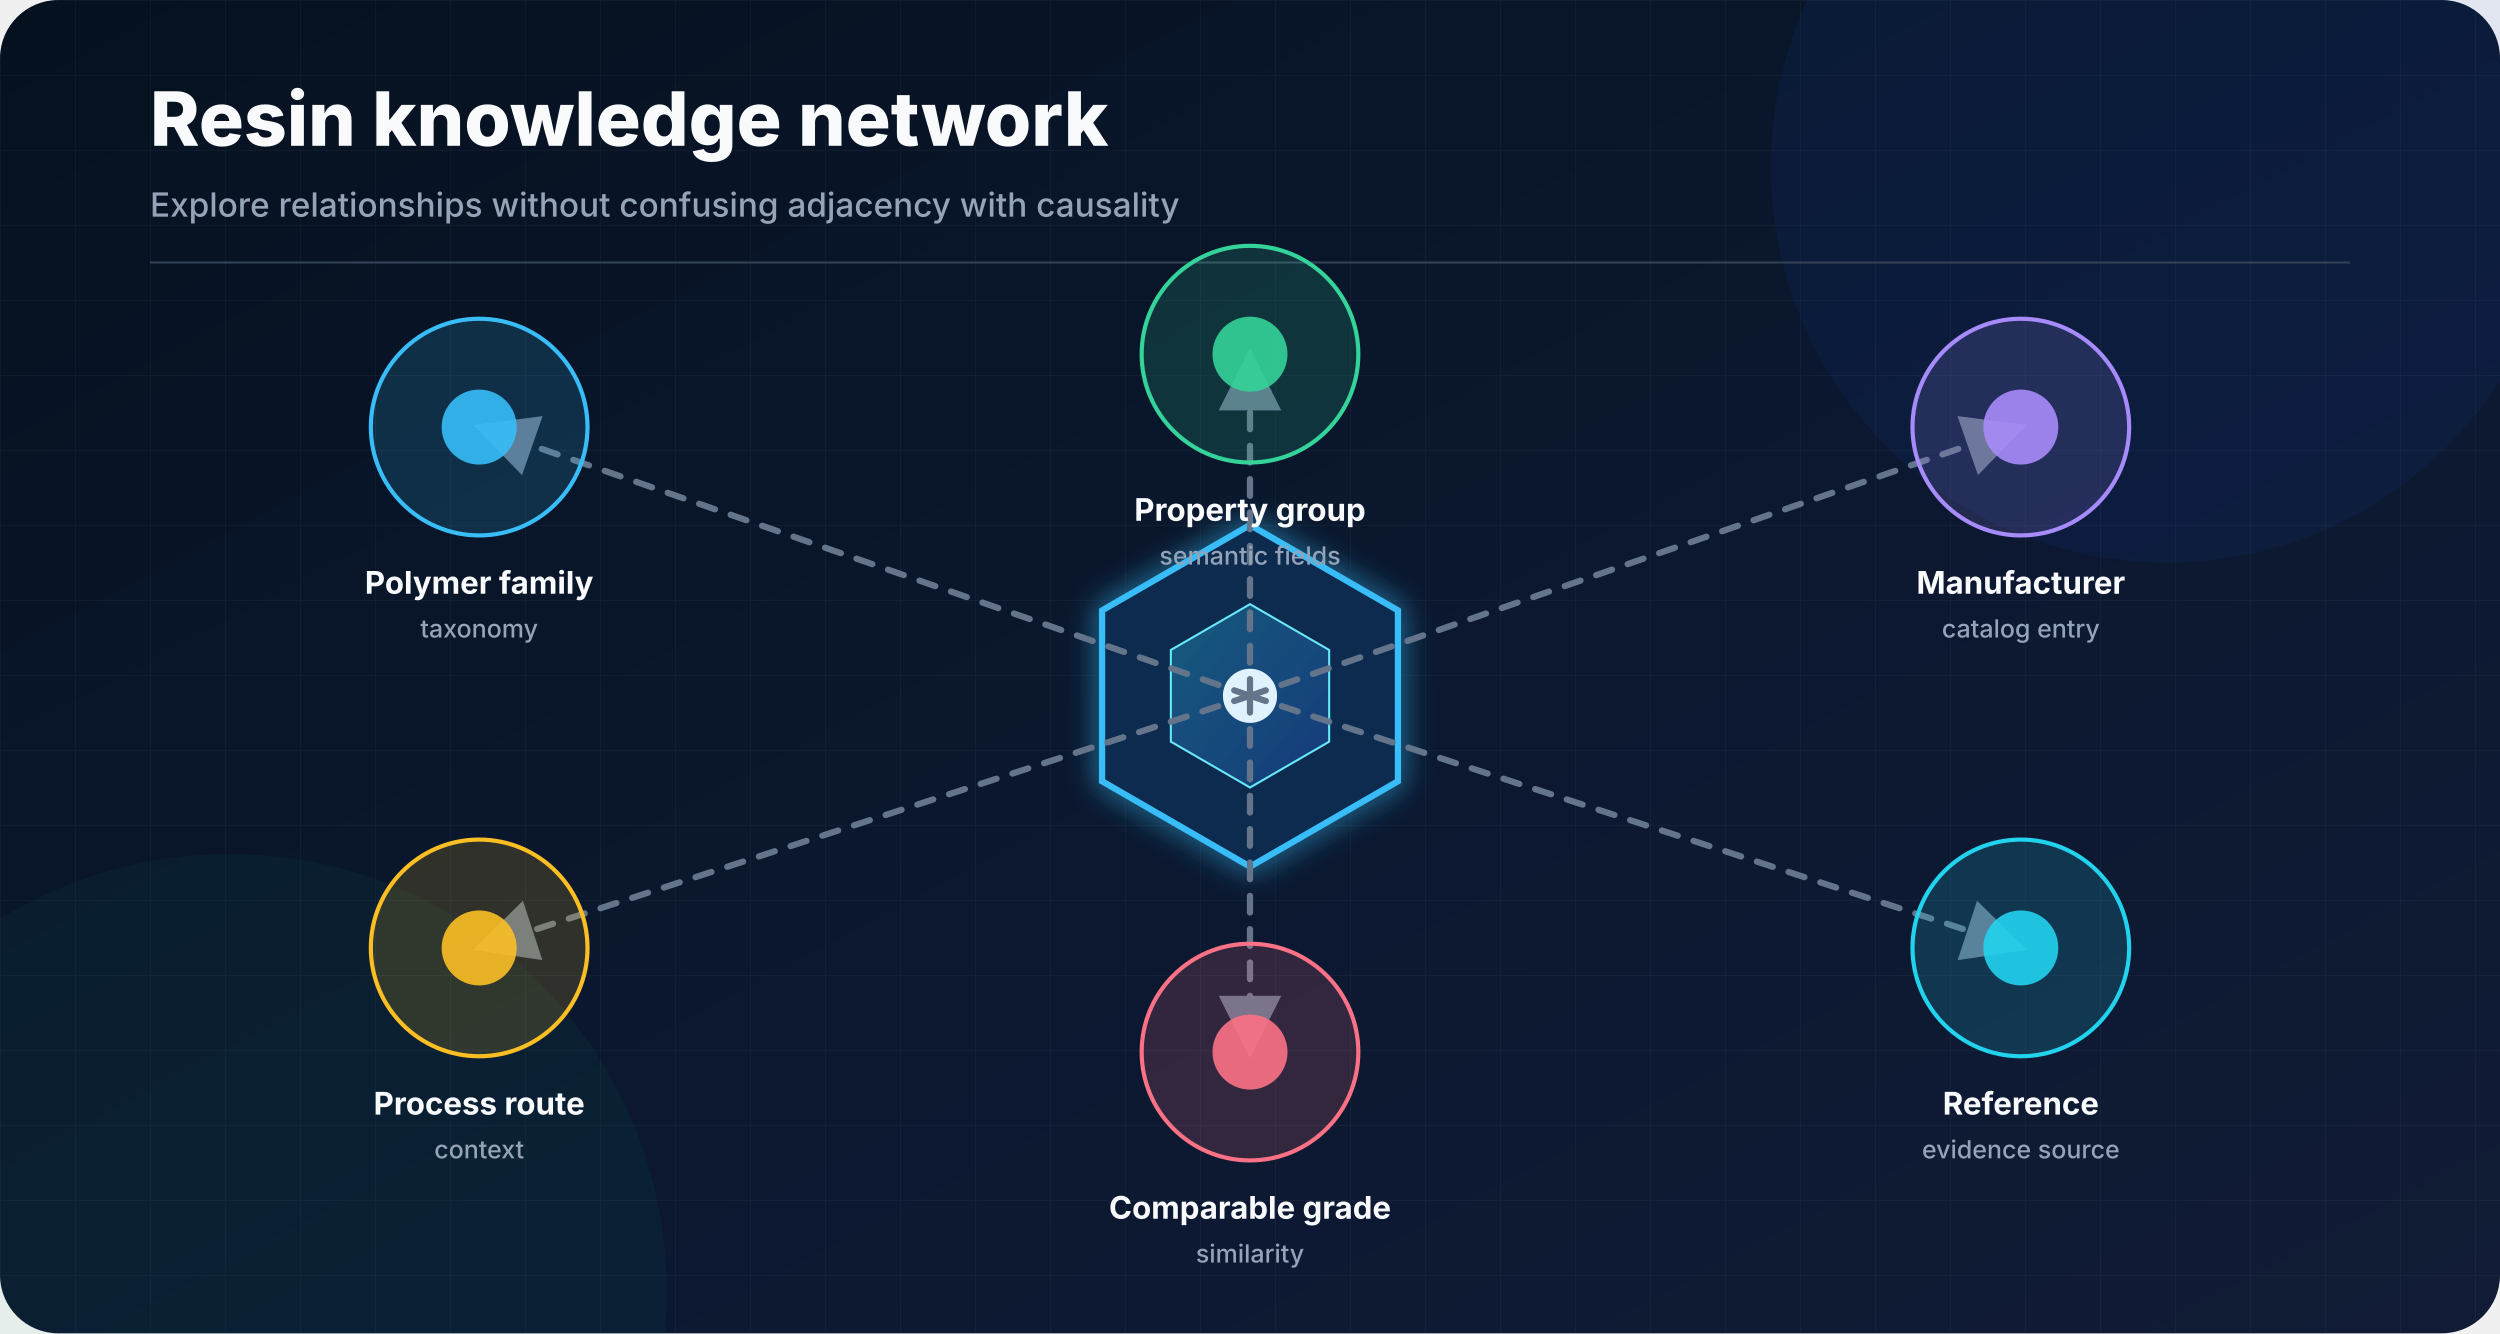
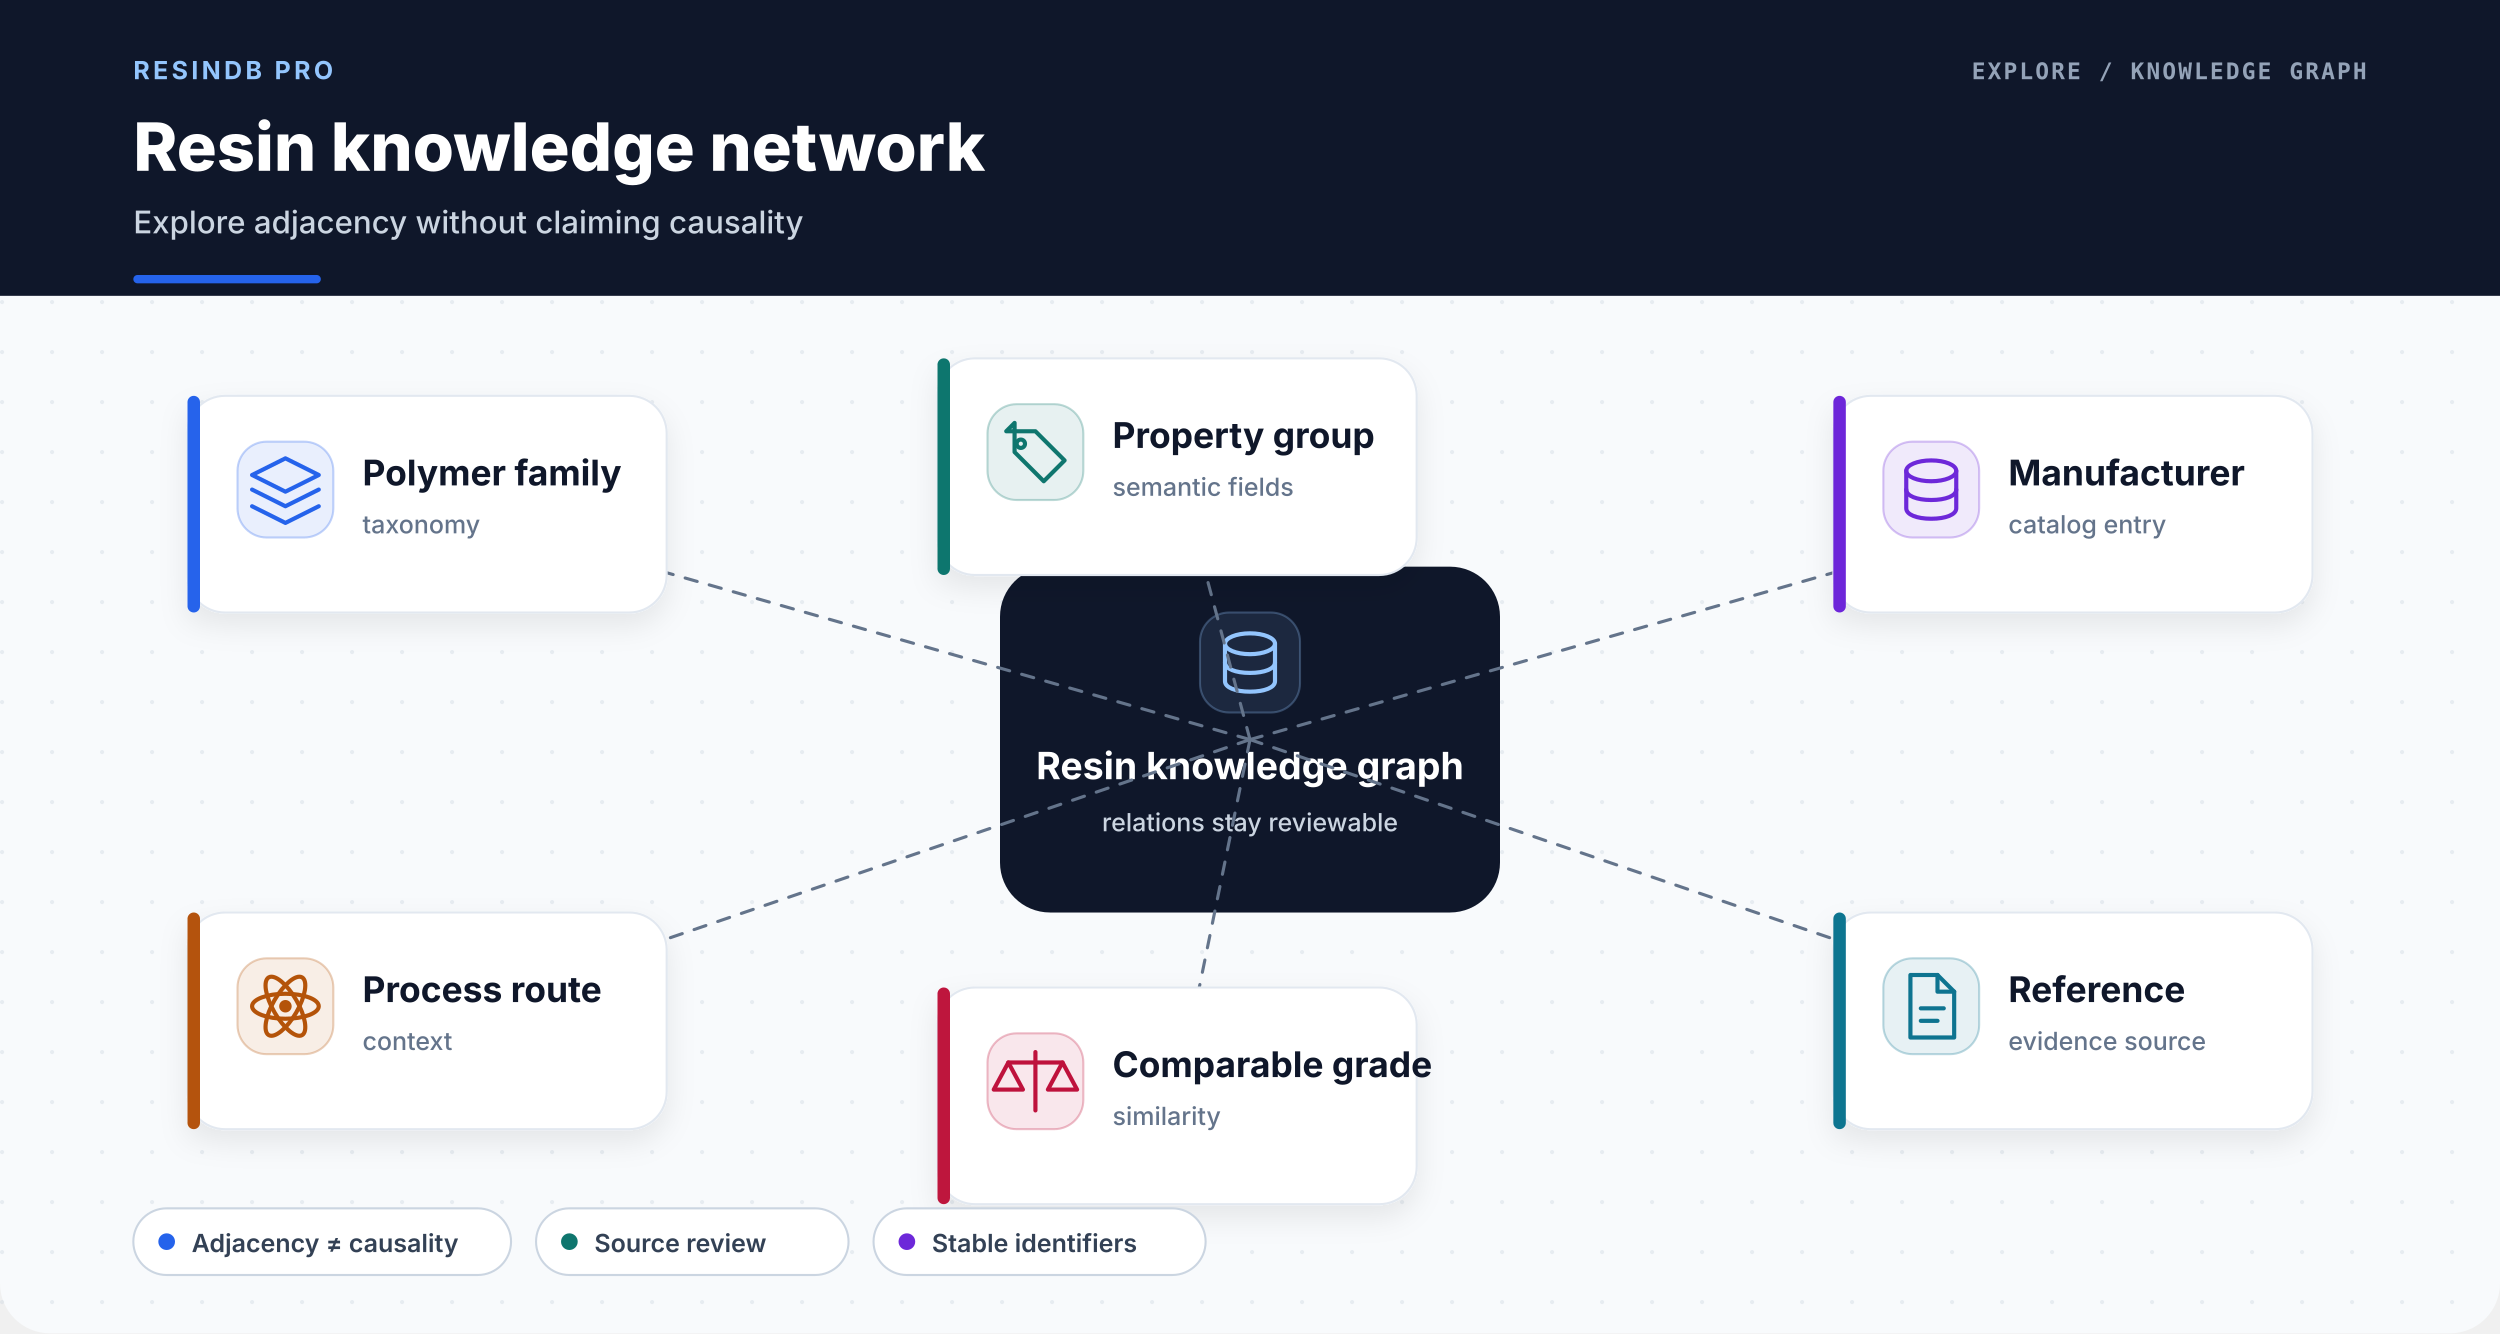
- <svg xmlns="http://www.w3.org/2000/svg" width="1200" height="640" viewBox="0 0 1200 640" role="img" aria-labelledby="network-title network-title-desc">
+ <svg xmlns="http://www.w3.org/2000/svg" width="1200" height="640" viewBox="0 0 1200 640" role="img" aria-labelledby="network-title network-title-desc" data-design-system="resindb-uiux-pro-max-v1" shape-rendering="geometricPrecision">
  <defs>
-     <linearGradient id="bg" x1="0" y1="0" x2="1" y2="1">
-       <stop offset="0" stop-color="#06111f" />
-       <stop offset=".56" stop-color="#0b1830" />
-       <stop offset="1" stop-color="#111b35" />
-     </linearGradient>
-     <linearGradient id="cyan" x1="0" y1="0" x2="1" y2="1">
-       <stop offset="0" stop-color="#22d3ee" />
-       <stop offset="1" stop-color="#2563eb" />
-     </linearGradient>
-     <linearGradient id="emerald" x1="0" y1="0" x2="1" y2="1">
-       <stop offset="0" stop-color="#34d399" />
-       <stop offset="1" stop-color="#059669" />
-     </linearGradient>
-     <filter id="shadow" x="-25%" y="-25%" width="150%" height="170%">
-       <feDropShadow dx="0" dy="12" stdDeviation="12" flood-color="#020617" flood-opacity=".46" />
+     <filter id="shadow-sm" x="-15%" y="-20%" width="130%" height="150%">
+       <feDropShadow dx="0" dy="6" stdDeviation="7" flood-color="#0F172A" flood-opacity=".08" />
    </filter>
-     <filter id="glow" x="-50%" y="-50%" width="200%" height="200%">
-       <feGaussianBlur stdDeviation="7" result="blur" />
-       <feMerge>
-         <feMergeNode in="blur" />
-         <feMergeNode in="SourceGraphic" />
-       </feMerge>
-     </filter>
-     <pattern id="grid" width="36" height="36" patternUnits="userSpaceOnUse">
-       <path d="M36 0H0V36" fill="none" stroke="#94a3b8" stroke-opacity=".055" />
+     <pattern id="dot-grid" width="24" height="24" patternUnits="userSpaceOnUse">
+       <circle cx="1" cy="1" r="1" fill="#CBD5E1" fill-opacity=".38" />
    </pattern>
-     <marker id="arrow" markerWidth="10" markerHeight="10" refX="9" refY="5" orient="auto">
-       <path d="M0 0L10 5L0 10Z" fill="#38bdf8" />
+     <marker id="arrow" markerWidth="9" markerHeight="9" refX="8" refY="4.5" orient="auto">
+       <path d="M0 0L9 4.5L0 9Z" fill="#2563EB" />
    </marker>
-     <marker id="arrow-muted" markerWidth="10" markerHeight="10" refX="9" refY="5" orient="auto">
-       <path d="M0 0L10 5L0 10Z" fill="#64748b" />
+     <marker id="arrow-muted" markerWidth="9" markerHeight="9" refX="8" refY="4.5" orient="auto">
+       <path d="M0 0L9 4.5L0 9Z" fill="#64748B" />
    </marker>
  </defs>
-   <rect width="1200" height="640" rx="28" fill="url(#bg)" />
-   <rect width="1200" height="640" rx="28" fill="url(#grid)" />
-   <circle cx="1040" cy="80" r="190" fill="#2563eb" fill-opacity=".07" />
-   <circle cx="110" cy="620" r="210" fill="#10b981" fill-opacity=".05" />
-   <text x="72" y="70" fill="#f8fafc" font-family="Inter,Segoe UI,Arial,sans-serif" font-size="36" font-weight="820" text-anchor="start">Resin knowledge network</text>
-   <text x="72" y="104" fill="#94a3b8" font-family="Inter,Segoe UI,Arial,sans-serif" font-size="16" font-weight="520" text-anchor="start">Explore relationships without confusing adjacency with causality</text>
-   <path d="M72 126H1128" stroke="#334155" />
-   <g transform="translate(600 334)" filter="url(#glow)">
-     <path d="M0-82L71-41V41L0 82L-71 41V-41Z" fill="#0b2b4f" stroke="#38bdf8" stroke-width="3" />
-     <path d="M0-44L38-22V22L0 44L-38 22V-22Z" fill="url(#cyan)" fill-opacity=".28" stroke="#67e8f9" />
-     <circle r="13" fill="#e0f2fe" />
+   <rect width="1200" height="640" rx="24" fill="#F8FAFC" />
+   <rect x="0" y="142" width="1200" height="498" fill="url(#dot-grid)" />
+   <rect x="0" y="0" width="1200" height="142" fill="#0F172A" />
+   <text x="64" y="38" fill="#93C5FD" font-family="Inter,Segoe UI,Arial,sans-serif" font-size="12" font-weight="750" text-anchor="start" letter-spacing="1.6">RESINDB PRO</text>
+   <text x="64" y="82" fill="#FFFFFF" font-family="Inter,Segoe UI,Arial,sans-serif" font-size="32" font-weight="760" text-anchor="start">Resin knowledge network</text>
+   <text x="64" y="112" fill="#CBD5E1" font-family="Inter,Segoe UI,Arial,sans-serif" font-size="15" font-weight="450" text-anchor="start">Explore adjacency without claiming causality</text>
+   <text x="1136" y="38" fill="#94A3B8" font-family="JetBrains Mono,SFMono-Regular,Consolas,monospace" font-size="11" font-weight="650" text-anchor="end" letter-spacing="1.0">EXPLORE / KNOWLEDGE GRAPH</text>
+   <rect x="64" y="132" width="90" height="4" rx="2" fill="#2563EB" />
+   <rect x="480" y="272" width="240" height="166" rx="24" fill="#0F172A" />
+   <rect x="576" y="294" width="48" height="48" rx="14" fill="#93C5FD" fill-opacity=".10" stroke="#93C5FD" stroke-opacity=".28" />
+   <g fill="none" stroke="#93C5FD" stroke-width="2" stroke-linecap="round" stroke-linejoin="round">
+     <ellipse cx="600.0" cy="309.0" rx="12" ry="5" />
+     <path d="M588.0 309.0v18c0 3 5 5 12 5s12-2 12-5v-18" />
+     <path d="M588.0 318.0c0 3 5 5 12 5s12-2 12-5" />
  </g>
-   <path d="M600 334L230 205" fill="none" stroke="#64748b" stroke-width="3" stroke-linecap="round" marker-end="url(#arrow-muted)" stroke-dasharray="8 8" />
-   <circle cx="230" cy="205" r="52" fill="#38bdf8" fill-opacity=".16" stroke="#38bdf8" stroke-width="2" />
-   <circle cx="230" cy="205" r="18" fill="#38bdf8" fill-opacity=".9" />
-   <text x="230" y="285" fill="#f8fafc" font-family="Inter,Segoe UI,Arial,sans-serif" font-size="15" font-weight="700" text-anchor="middle">Polymer family</text>
-   <text x="230" y="306" fill="#94a3b8" font-family="Inter,Segoe UI,Arial,sans-serif" font-size="12" font-weight="520" text-anchor="middle">taxonomy</text>
-   <path d="M600 334L600 170" fill="none" stroke="#64748b" stroke-width="3" stroke-linecap="round" marker-end="url(#arrow-muted)" stroke-dasharray="8 8" />
-   <circle cx="600" cy="170" r="52" fill="#34d399" fill-opacity=".16" stroke="#34d399" stroke-width="2" />
-   <circle cx="600" cy="170" r="18" fill="#34d399" fill-opacity=".9" />
-   <text x="600" y="250" fill="#f8fafc" font-family="Inter,Segoe UI,Arial,sans-serif" font-size="15" font-weight="700" text-anchor="middle">Property group</text>
-   <text x="600" y="271" fill="#94a3b8" font-family="Inter,Segoe UI,Arial,sans-serif" font-size="12" font-weight="520" text-anchor="middle">semantic fields</text>
-   <path d="M600 334L970 205" fill="none" stroke="#64748b" stroke-width="3" stroke-linecap="round" marker-end="url(#arrow-muted)" stroke-dasharray="8 8" />
-   <circle cx="970" cy="205" r="52" fill="#a78bfa" fill-opacity=".16" stroke="#a78bfa" stroke-width="2" />
-   <circle cx="970" cy="205" r="18" fill="#a78bfa" fill-opacity=".9" />
-   <text x="970" y="285" fill="#f8fafc" font-family="Inter,Segoe UI,Arial,sans-serif" font-size="15" font-weight="700" text-anchor="middle">Manufacturer</text>
-   <text x="970" y="306" fill="#94a3b8" font-family="Inter,Segoe UI,Arial,sans-serif" font-size="12" font-weight="520" text-anchor="middle">catalog entry</text>
-   <path d="M600 334L230 455" fill="none" stroke="#64748b" stroke-width="3" stroke-linecap="round" marker-end="url(#arrow-muted)" stroke-dasharray="8 8" />
-   <circle cx="230" cy="455" r="52" fill="#fbbf24" fill-opacity=".16" stroke="#fbbf24" stroke-width="2" />
-   <circle cx="230" cy="455" r="18" fill="#fbbf24" fill-opacity=".9" />
-   <text x="230" y="535" fill="#f8fafc" font-family="Inter,Segoe UI,Arial,sans-serif" font-size="15" font-weight="700" text-anchor="middle">Process route</text>
-   <text x="230" y="556" fill="#94a3b8" font-family="Inter,Segoe UI,Arial,sans-serif" font-size="12" font-weight="520" text-anchor="middle">context</text>
-   <path d="M600 334L600 505" fill="none" stroke="#64748b" stroke-width="3" stroke-linecap="round" marker-end="url(#arrow-muted)" stroke-dasharray="8 8" />
-   <circle cx="600" cy="505" r="52" fill="#fb7185" fill-opacity=".16" stroke="#fb7185" stroke-width="2" />
-   <circle cx="600" cy="505" r="18" fill="#fb7185" fill-opacity=".9" />
-   <text x="600" y="585" fill="#f8fafc" font-family="Inter,Segoe UI,Arial,sans-serif" font-size="15" font-weight="700" text-anchor="middle">Comparable grade</text>
-   <text x="600" y="606" fill="#94a3b8" font-family="Inter,Segoe UI,Arial,sans-serif" font-size="12" font-weight="520" text-anchor="middle">similarity</text>
-   <path d="M600 334L970 455" fill="none" stroke="#64748b" stroke-width="3" stroke-linecap="round" marker-end="url(#arrow-muted)" stroke-dasharray="8 8" />
-   <circle cx="970" cy="455" r="52" fill="#22d3ee" fill-opacity=".16" stroke="#22d3ee" stroke-width="2" />
-   <circle cx="970" cy="455" r="18" fill="#22d3ee" fill-opacity=".9" />
-   <text x="970" y="535" fill="#f8fafc" font-family="Inter,Segoe UI,Arial,sans-serif" font-size="15" font-weight="700" text-anchor="middle">Reference</text>
-   <text x="970" y="556" fill="#94a3b8" font-family="Inter,Segoe UI,Arial,sans-serif" font-size="12" font-weight="520" text-anchor="middle">evidence source</text>
+   <text x="600" y="374" fill="#FFFFFF" font-family="Inter,Segoe UI,Arial,sans-serif" font-size="18" font-weight="720" text-anchor="middle">Resin knowledge graph</text>
+   <text x="600" y="399" fill="#CBD5E1" font-family="Inter,Segoe UI,Arial,sans-serif" font-size="12" font-weight="500" text-anchor="middle">relations stay reviewable</text>
+   <path d="M600 355L205.0 242.0" fill="none" stroke="#64748B" stroke-width="1.5" stroke-linecap="round" stroke-dasharray="6 6" marker-end="url(#arrow-muted)" />
+   <g filter="url(#shadow-sm)">
+     <rect x="90" y="190" width="230" height="104" rx="18" fill="#FFFFFF" stroke="#E2E8F0" />
+     <rect x="90" y="190" width="6" height="104" rx="3" fill="#2563EB" />
+   </g>
+   <rect x="114" y="212" width="46" height="46" rx="14" fill="#2563EB" fill-opacity=".10" stroke="#2563EB" stroke-opacity=".28" />
+   <g fill="none" stroke="#2563EB" stroke-width="2" stroke-linecap="round" stroke-linejoin="round">
+     <path d="M137.0 220.0l16 8-16 8-16-8zM121.0 235.0l16 8 16-8M121.0 243.0l16 8 16-8" />
+   </g>
+   <text x="174" y="233" fill="#0F172A" font-family="Inter,Segoe UI,Arial,sans-serif" font-size="17" font-weight="720" text-anchor="start">Polymer family</text>
+   <text x="174" y="256" fill="#64748B" font-family="Inter,Segoe UI,Arial,sans-serif" font-size="12" font-weight="500" text-anchor="start">taxonomy</text>
+   <path d="M600 355L565.0 224.0" fill="none" stroke="#64748B" stroke-width="1.5" stroke-linecap="round" stroke-dasharray="6 6" marker-end="url(#arrow-muted)" />
+   <g filter="url(#shadow-sm)">
+     <rect x="450" y="172" width="230" height="104" rx="18" fill="#FFFFFF" stroke="#E2E8F0" />
+     <rect x="450" y="172" width="6" height="104" rx="3" fill="#0F766E" />
+   </g>
+   <rect x="474" y="194" width="46" height="46" rx="14" fill="#0F766E" fill-opacity=".10" stroke="#0F766E" stroke-opacity=".28" />
+   <g fill="none" stroke="#0F766E" stroke-width="2" stroke-linecap="round" stroke-linejoin="round">
+     <path d="M483.0 207.0h14l14 14-10 10-14-14v-14z" />
+     <circle cx="490.0" cy="213.0" r="2" />
+   </g>
+   <text x="534" y="215" fill="#0F172A" font-family="Inter,Segoe UI,Arial,sans-serif" font-size="17" font-weight="720" text-anchor="start">Property group</text>
+   <text x="534" y="238" fill="#64748B" font-family="Inter,Segoe UI,Arial,sans-serif" font-size="12" font-weight="500" text-anchor="start">semantic fields</text>
+   <path d="M600 355L995.0 242.0" fill="none" stroke="#64748B" stroke-width="1.5" stroke-linecap="round" stroke-dasharray="6 6" marker-end="url(#arrow-muted)" />
+   <g filter="url(#shadow-sm)">
+     <rect x="880" y="190" width="230" height="104" rx="18" fill="#FFFFFF" stroke="#E2E8F0" />
+     <rect x="880" y="190" width="6" height="104" rx="3" fill="#6D28D9" />
+   </g>
+   <rect x="904" y="212" width="46" height="46" rx="14" fill="#6D28D9" fill-opacity=".10" stroke="#6D28D9" stroke-opacity=".28" />
+   <g fill="none" stroke="#6D28D9" stroke-width="2" stroke-linecap="round" stroke-linejoin="round">
+     <ellipse cx="927.0" cy="226.0" rx="12" ry="5" />
+     <path d="M915.0 226.0v18c0 3 5 5 12 5s12-2 12-5v-18" />
+     <path d="M915.0 235.0c0 3 5 5 12 5s12-2 12-5" />
+   </g>
+   <text x="964" y="233" fill="#0F172A" font-family="Inter,Segoe UI,Arial,sans-serif" font-size="17" font-weight="720" text-anchor="start">Manufacturer</text>
+   <text x="964" y="256" fill="#64748B" font-family="Inter,Segoe UI,Arial,sans-serif" font-size="12" font-weight="500" text-anchor="start">catalog entry</text>
+   <path d="M600 355L205.0 490.0" fill="none" stroke="#64748B" stroke-width="1.5" stroke-linecap="round" stroke-dasharray="6 6" marker-end="url(#arrow-muted)" />
+   <g filter="url(#shadow-sm)">
+     <rect x="90" y="438" width="230" height="104" rx="18" fill="#FFFFFF" stroke="#E2E8F0" />
+     <rect x="90" y="438" width="6" height="104" rx="3" fill="#B45309" />
+   </g>
+   <rect x="114" y="460" width="46" height="46" rx="14" fill="#B45309" fill-opacity=".10" stroke="#B45309" stroke-opacity=".28" />
+   <g fill="none" stroke="#B45309" stroke-width="2" stroke-linecap="round" stroke-linejoin="round">
+     <ellipse cx="137.0" cy="483.0" rx="16" ry="6" />
+     <ellipse cx="137.0" cy="483.0" rx="16" ry="6" transform="rotate(60 137.0 483.0)" />
+     <ellipse cx="137.0" cy="483.0" rx="16" ry="6" transform="rotate(120 137.0 483.0)" />
+     <circle cx="137.0" cy="483.0" r="3" fill="#B45309" stroke="none" />
+   </g>
+   <text x="174" y="481" fill="#0F172A" font-family="Inter,Segoe UI,Arial,sans-serif" font-size="17" font-weight="720" text-anchor="start">Process route</text>
+   <text x="174" y="504" fill="#64748B" font-family="Inter,Segoe UI,Arial,sans-serif" font-size="12" font-weight="500" text-anchor="start">context</text>
+   <path d="M600 355L565.0 526.0" fill="none" stroke="#64748B" stroke-width="1.5" stroke-linecap="round" stroke-dasharray="6 6" marker-end="url(#arrow-muted)" />
+   <g filter="url(#shadow-sm)">
+     <rect x="450" y="474" width="230" height="104" rx="18" fill="#FFFFFF" stroke="#E2E8F0" />
+     <rect x="450" y="474" width="6" height="104" rx="3" fill="#BE123C" />
+   </g>
+   <rect x="474" y="496" width="46" height="46" rx="14" fill="#BE123C" fill-opacity=".10" stroke="#BE123C" stroke-opacity=".28" />
+   <g fill="none" stroke="#BE123C" stroke-width="2" stroke-linecap="round" stroke-linejoin="round">
+     <path d="M497.0 505.0v28M484.0 510.0h26" />
+     <path d="M484.0 510.0l-7 13h14zM510.0 510.0l-7 13h14z" />
+   </g>
+   <text x="534" y="517" fill="#0F172A" font-family="Inter,Segoe UI,Arial,sans-serif" font-size="17" font-weight="720" text-anchor="start">Comparable grade</text>
+   <text x="534" y="540" fill="#64748B" font-family="Inter,Segoe UI,Arial,sans-serif" font-size="12" font-weight="500" text-anchor="start">similarity</text>
+   <path d="M600 355L995.0 490.0" fill="none" stroke="#64748B" stroke-width="1.5" stroke-linecap="round" stroke-dasharray="6 6" marker-end="url(#arrow-muted)" />
+   <g filter="url(#shadow-sm)">
+     <rect x="880" y="438" width="230" height="104" rx="18" fill="#FFFFFF" stroke="#E2E8F0" />
+     <rect x="880" y="438" width="6" height="104" rx="3" fill="#0E7490" />
+   </g>
+   <rect x="904" y="460" width="46" height="46" rx="14" fill="#0E7490" fill-opacity=".10" stroke="#0E7490" stroke-opacity=".28" />
+   <g fill="none" stroke="#0E7490" stroke-width="2" stroke-linecap="round" stroke-linejoin="round">
+     <path d="M917.0 468.0h13l8 8v22h-21z" />
+     <path d="M930.0 468.0v8h8M922.0 484.0h11M922.0 490.0h8" />
+   </g>
+   <text x="964" y="481" fill="#0F172A" font-family="Inter,Segoe UI,Arial,sans-serif" font-size="17" font-weight="720" text-anchor="start">Reference</text>
+   <text x="964" y="504" fill="#64748B" font-family="Inter,Segoe UI,Arial,sans-serif" font-size="12" font-weight="500" text-anchor="start">evidence source</text>
+   <rect x="64" y="580" width="181.3" height="32" rx="16" fill="#FFFFFF" stroke="#CBD5E1" />
+   <circle cx="80" cy="596" r="4" fill="#2563EB" />
+   <text x="92" y="601" fill="#334155" font-family="Inter,Segoe UI,Arial,sans-serif" font-size="12" font-weight="600" text-anchor="start">Adjacency ≠ causality</text>
+   <rect x="257.3" y="580" width="150" height="32" rx="16" fill="#FFFFFF" stroke="#CBD5E1" />
+   <circle cx="273.3" cy="596" r="4" fill="#0F766E" />
+   <text x="285.3" y="601" fill="#334155" font-family="Inter,Segoe UI,Arial,sans-serif" font-size="12" font-weight="600" text-anchor="start">Source review</text>
+   <rect x="419.3" y="580" width="159.4" height="32" rx="16" fill="#FFFFFF" stroke="#CBD5E1" />
+   <circle cx="435.3" cy="596" r="4" fill="#6D28D9" />
+   <text x="447.3" y="601" fill="#334155" font-family="Inter,Segoe UI,Arial,sans-serif" font-size="12" font-weight="600" text-anchor="start">Stable identifiers</text>
</svg>
